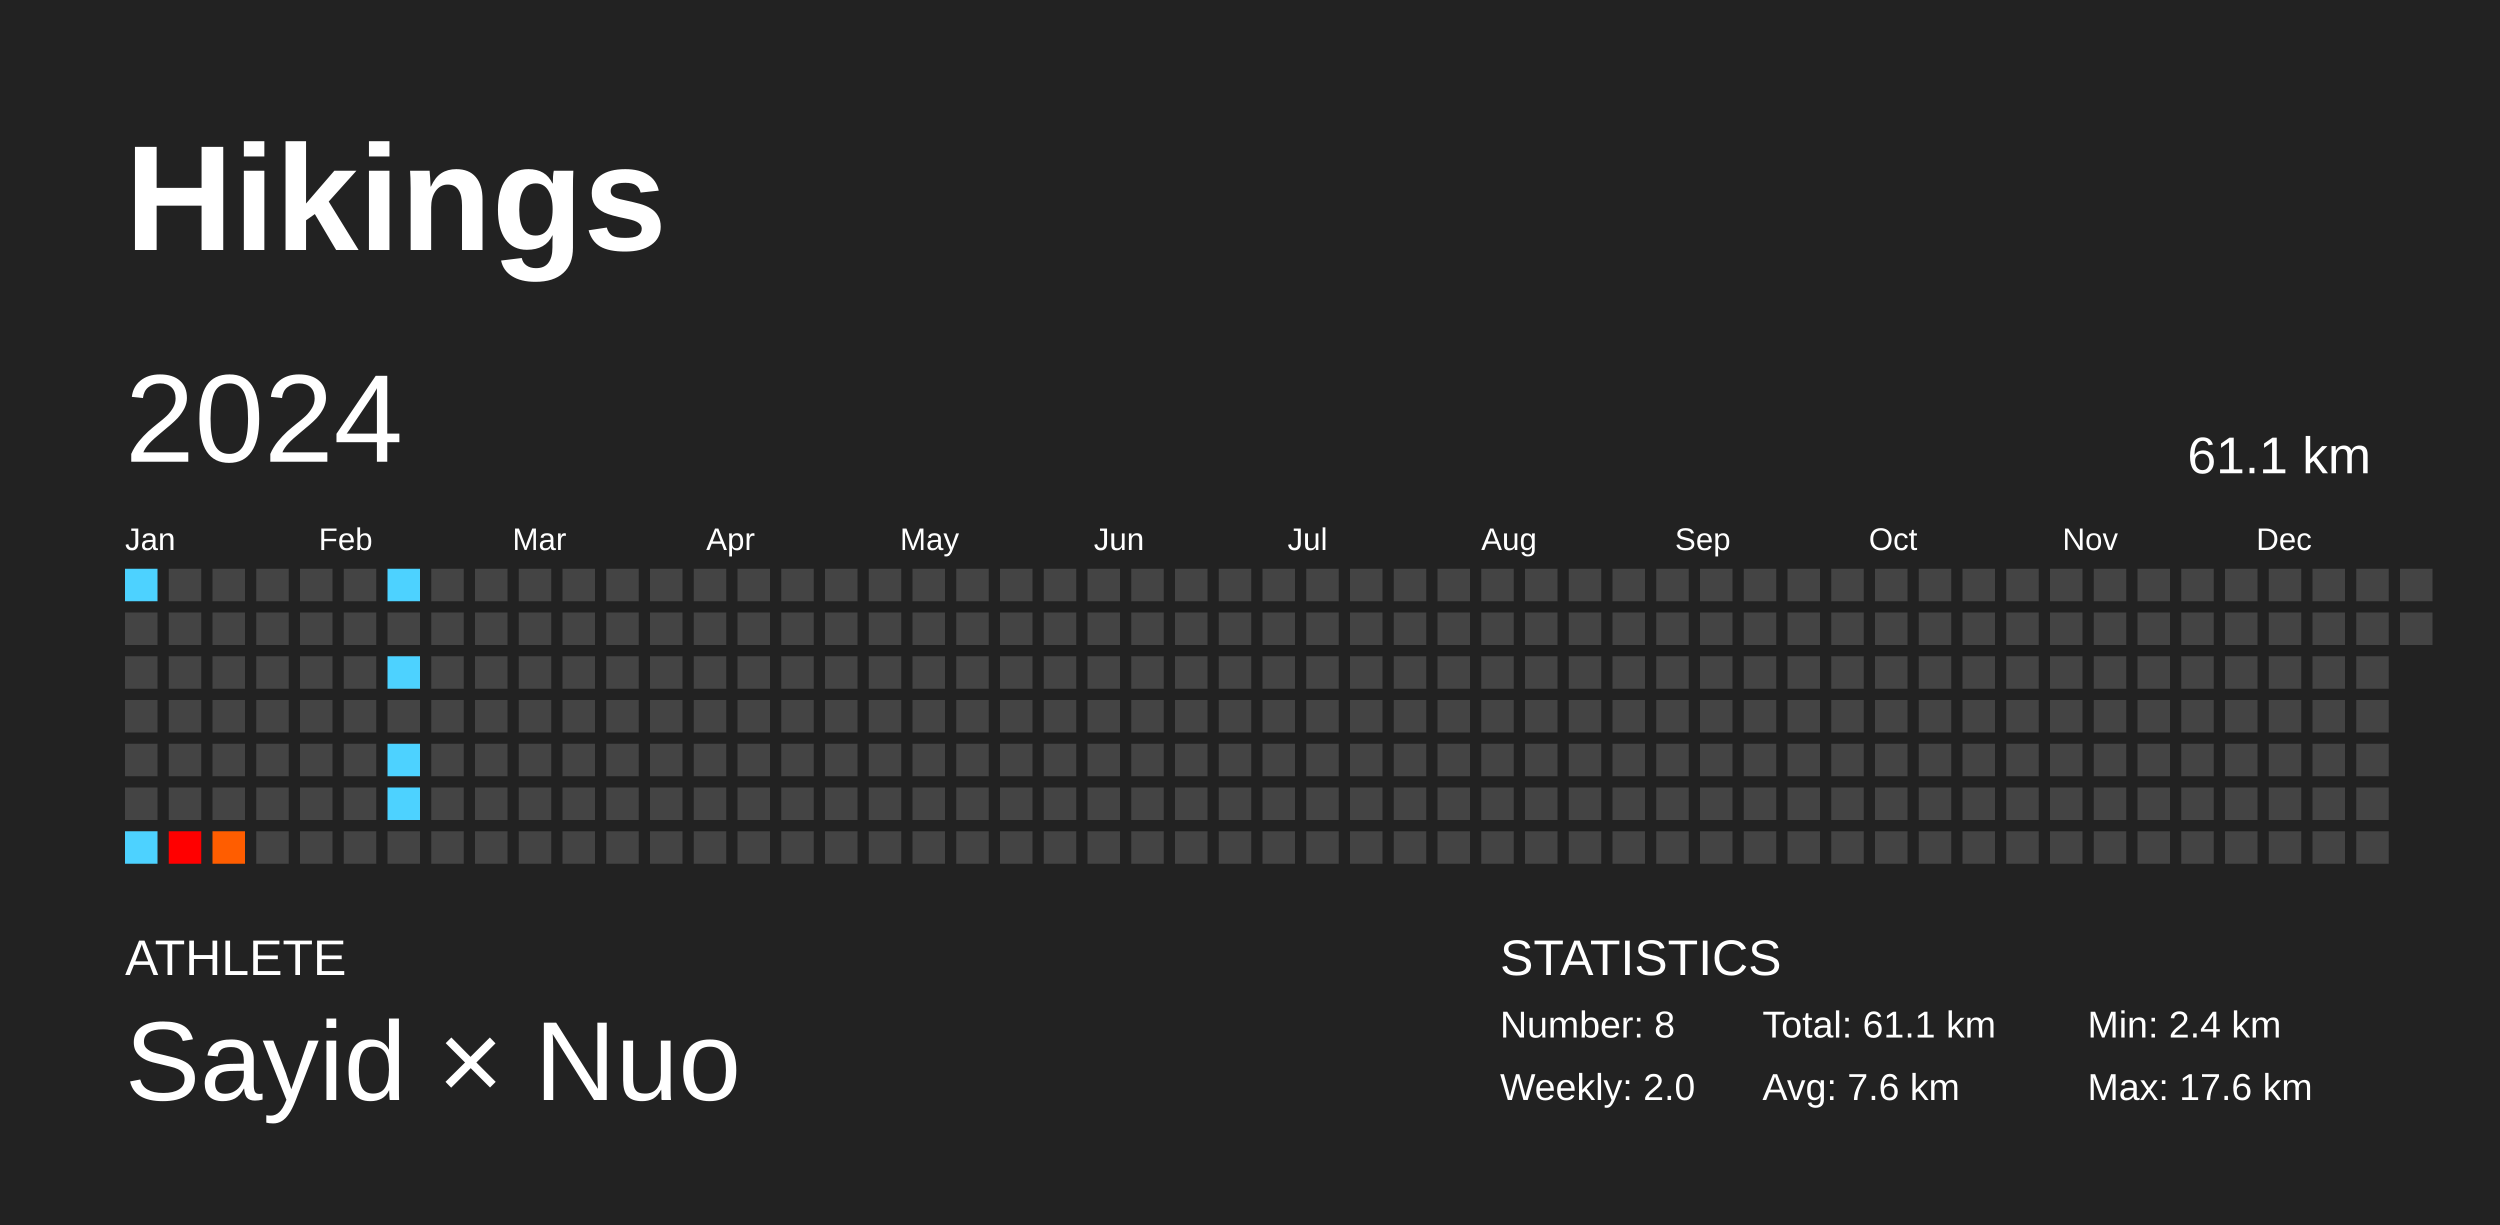
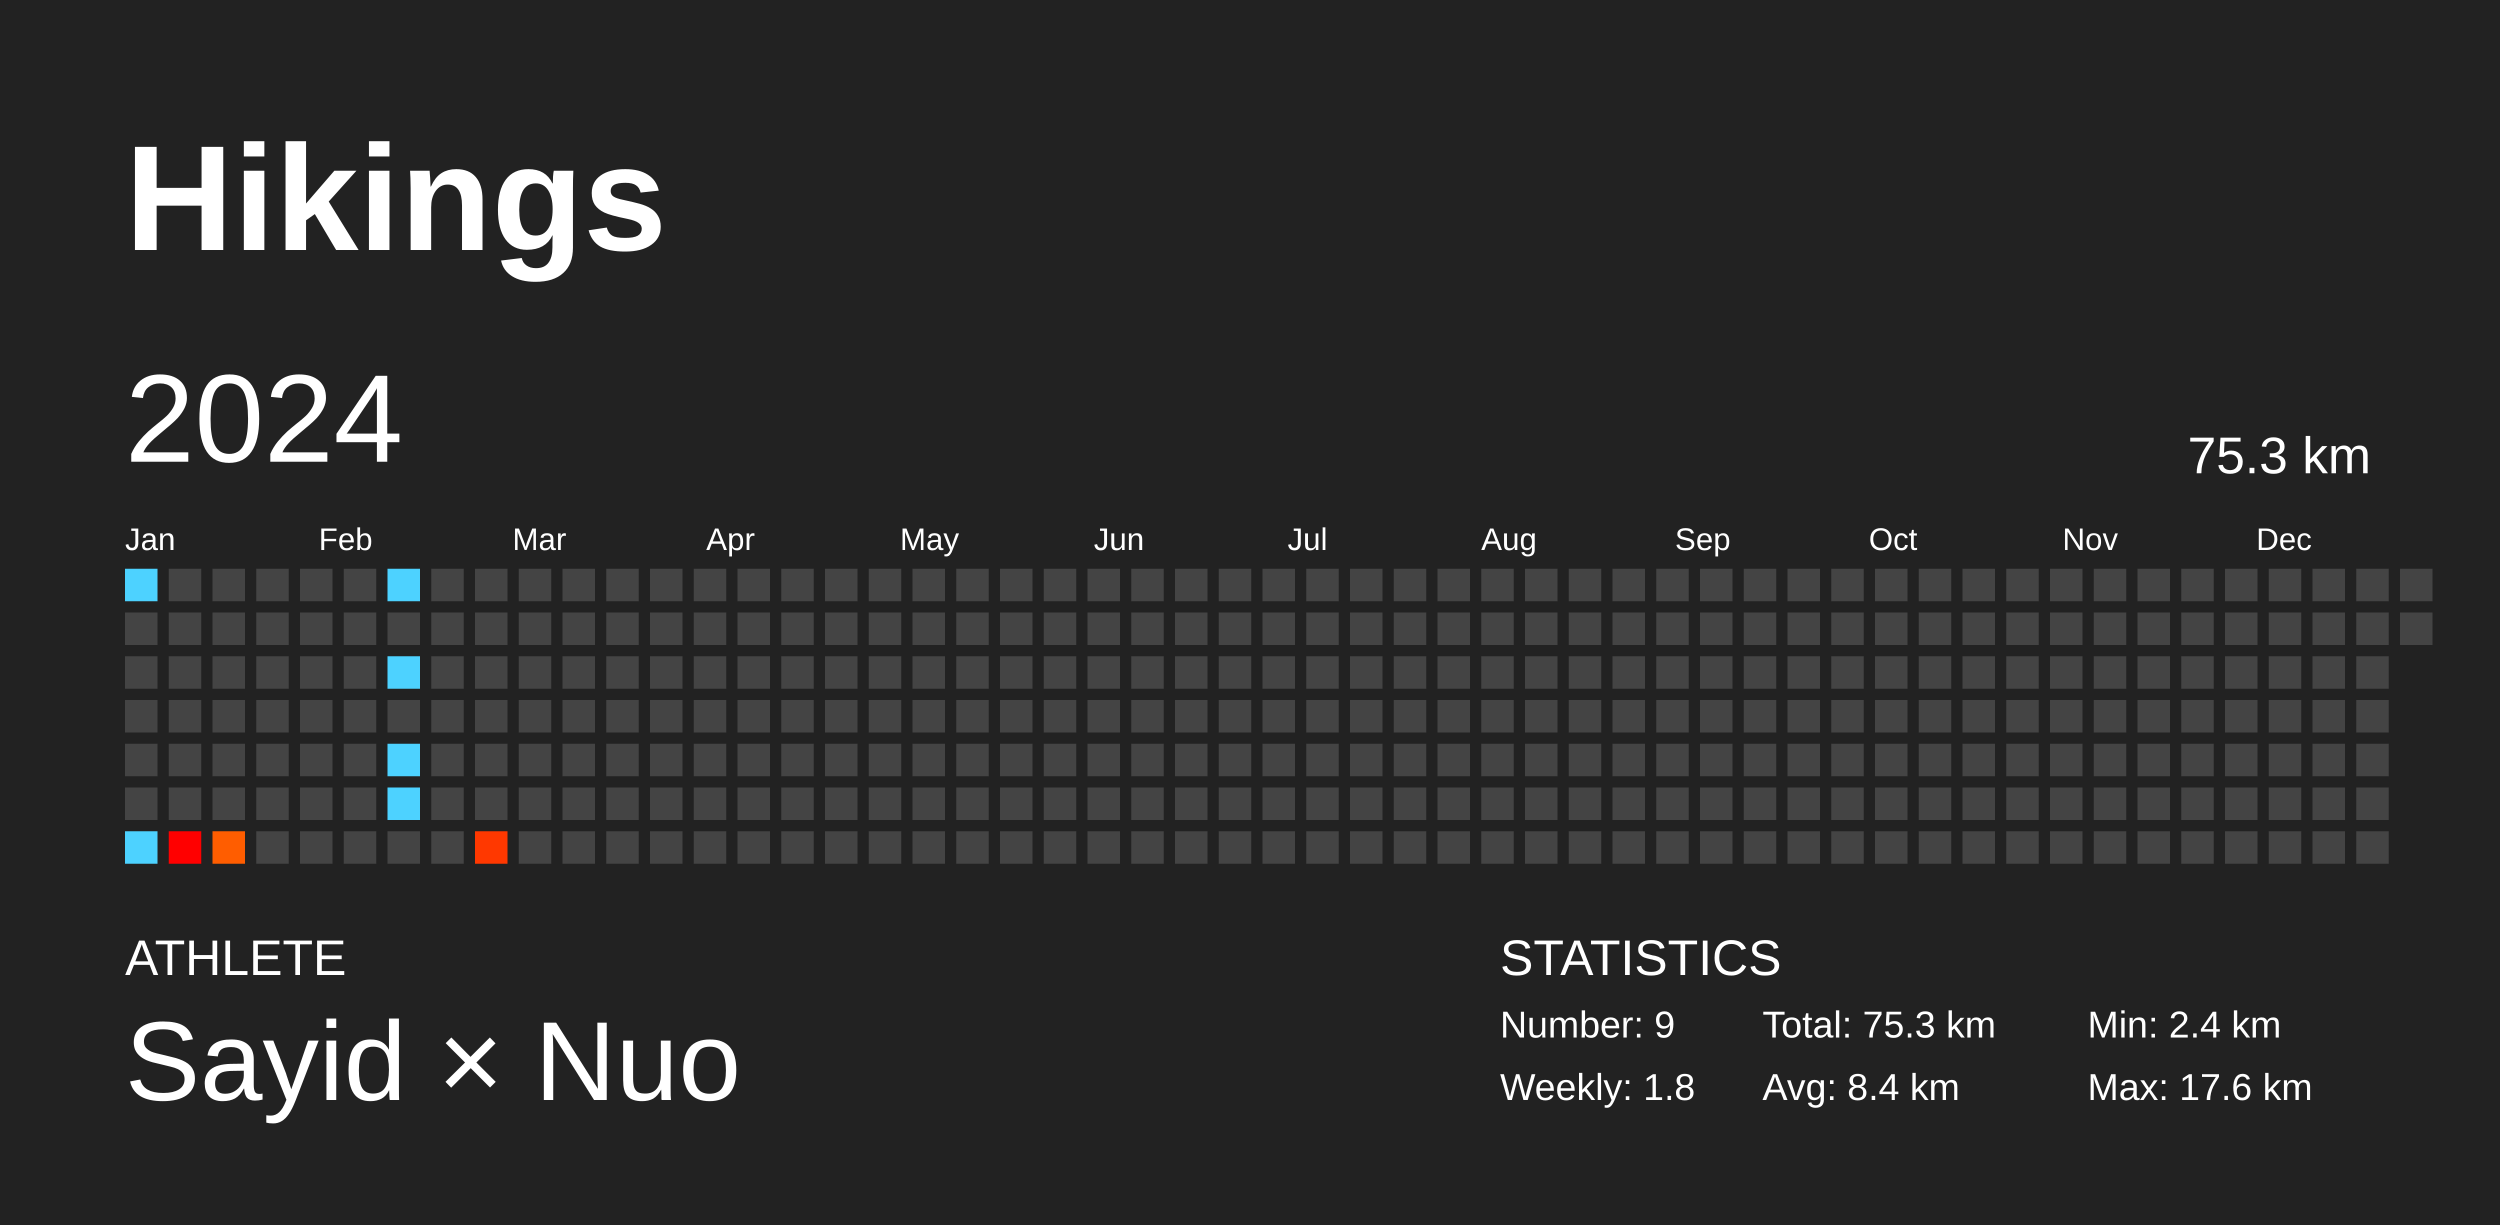
<svg xmlns="http://www.w3.org/2000/svg" baseProfile="full" height="98mm" version="1.1" viewBox="0,0,200,98" width="200mm">
  <defs />
  <rect fill="#222222" height="98" width="200" x="0" y="0" />
  <text fill="#FFFFFF" style="font-size:12px; font-family:Arial; font-weight:bold;" x="10" y="20">Hikings</text>
  <text fill="#FFFFFF" style="font-size:4px; font-family:Arial" x="10" y="78">ATHLETE</text>
  <text fill="#FFFFFF" style="font-size:9px; font-family:Arial" x="10" y="88">Sayid × Nuo</text>
  <text fill="#FFFFFF" style="font-size:4px; font-family:Arial" x="120" y="78">STATISTICS</text>
-   <text fill="#FFFFFF" style="font-size:3px; font-family:Arial" x="120" y="83">Number: 8</text>
-   <text fill="#FFFFFF" style="font-size:3px; font-family:Arial" x="120" y="88">Weekly: 2.0</text>
-   <text fill="#FFFFFF" style="font-size:3px; font-family:Arial" x="141" y="83">Total: 61.1 km</text>
-   <text fill="#FFFFFF" style="font-size:3px; font-family:Arial" x="141" y="88">Avg: 7.6 km</text>
+   <text fill="#FFFFFF" style="font-size:3px; font-family:Arial" x="120" y="83">Number: 9</text>
+   <text fill="#FFFFFF" style="font-size:3px; font-family:Arial" x="120" y="88">Weekly: 1.8</text>
+   <text fill="#FFFFFF" style="font-size:3px; font-family:Arial" x="141" y="83">Total: 75.3 km</text>
+   <text fill="#FFFFFF" style="font-size:3px; font-family:Arial" x="141" y="88">Avg: 8.4 km</text>
  <text fill="#FFFFFF" style="font-size:3px; font-family:Arial" x="167" y="83">Min: 2.4 km</text>
  <text fill="#FFFFFF" style="font-size:3px; font-family:Arial" x="167" y="88">Max: 17.6 km</text>
  <text dominant-baseline="hanging" fill="#FFFFFF" style="font-size:10.0px; font-family:Arial;" x="10" y="30">2024</text>
-   <text dominant-baseline="hanging" fill="#FFFFFF" style="font-size:4.125px; font-family:Arial;" x="175" y="35">61.1 km</text>
+   <text dominant-baseline="hanging" fill="#FFFFFF" style="font-size:4.125px; font-family:Arial;" x="175" y="35">75.3 km</text>
  <text fill="#FFFFFF" style="font-size:2.5px; font-family:Arial" x="10.0" y="44">Jan</text>
  <text fill="#FFFFFF" style="font-size:2.5px; font-family:Arial" x="25.5" y="44">Feb</text>
  <text fill="#FFFFFF" style="font-size:2.5px; font-family:Arial" x="41.0" y="44">Mar</text>
  <text fill="#FFFFFF" style="font-size:2.5px; font-family:Arial" x="56.5" y="44">Apr</text>
  <text fill="#FFFFFF" style="font-size:2.5px; font-family:Arial" x="72.0" y="44">May</text>
  <text fill="#FFFFFF" style="font-size:2.5px; font-family:Arial" x="87.5" y="44">Jun</text>
  <text fill="#FFFFFF" style="font-size:2.5px; font-family:Arial" x="103.0" y="44">Jul</text>
  <text fill="#FFFFFF" style="font-size:2.5px; font-family:Arial" x="118.5" y="44">Aug</text>
  <text fill="#FFFFFF" style="font-size:2.5px; font-family:Arial" x="134.0" y="44">Sep</text>
  <text fill="#FFFFFF" style="font-size:2.5px; font-family:Arial" x="149.5" y="44">Oct</text>
  <text fill="#FFFFFF" style="font-size:2.5px; font-family:Arial" x="165.0" y="44">Nov</text>
  <text fill="#FFFFFF" style="font-size:2.5px; font-family:Arial" x="180.5" y="44">Dec</text>
  <rect fill="#4dd2ff" height="2.6" width="2.6" x="10.0" y="45.5" />
  <rect fill="#444444" height="2.6" width="2.6" x="10.0" y="49.0" />
  <rect fill="#444444" height="2.6" width="2.6" x="10.0" y="52.5" />
  <rect fill="#444444" height="2.6" width="2.6" x="10.0" y="56.0" />
  <rect fill="#444444" height="2.6" width="2.6" x="10.0" y="59.5" />
  <rect fill="#444444" height="2.6" width="2.6" x="10.0" y="63.0" />
  <rect fill="#4dd2ff" height="2.6" width="2.6" x="10.0" y="66.5" />
  <rect fill="#444444" height="2.6" width="2.6" x="13.5" y="45.5" />
  <rect fill="#444444" height="2.6" width="2.6" x="13.5" y="49.0" />
  <rect fill="#444444" height="2.6" width="2.6" x="13.5" y="52.5" />
  <rect fill="#444444" height="2.6" width="2.6" x="13.5" y="56.0" />
  <rect fill="#444444" height="2.6" width="2.6" x="13.5" y="59.5" />
  <rect fill="#444444" height="2.6" width="2.6" x="13.5" y="63.0" />
  <rect fill="#ff0000" height="2.6" width="2.6" x="13.5" y="66.5" />
  <rect fill="#444444" height="2.6" width="2.6" x="17.0" y="45.5" />
  <rect fill="#444444" height="2.6" width="2.6" x="17.0" y="49.0" />
  <rect fill="#444444" height="2.6" width="2.6" x="17.0" y="52.5" />
  <rect fill="#444444" height="2.6" width="2.6" x="17.0" y="56.0" />
  <rect fill="#444444" height="2.6" width="2.6" x="17.0" y="59.5" />
  <rect fill="#444444" height="2.6" width="2.6" x="17.0" y="63.0" />
  <rect fill="#ff5d00" height="2.6" width="2.6" x="17.0" y="66.5" />
  <rect fill="#444444" height="2.6" width="2.6" x="20.5" y="45.5" />
  <rect fill="#444444" height="2.6" width="2.6" x="20.5" y="49.0" />
  <rect fill="#444444" height="2.6" width="2.6" x="20.5" y="52.5" />
  <rect fill="#444444" height="2.6" width="2.6" x="20.5" y="56.0" />
  <rect fill="#444444" height="2.6" width="2.6" x="20.5" y="59.5" />
  <rect fill="#444444" height="2.6" width="2.6" x="20.5" y="63.0" />
  <rect fill="#444444" height="2.6" width="2.6" x="20.5" y="66.5" />
  <rect fill="#444444" height="2.6" width="2.6" x="24.0" y="45.5" />
  <rect fill="#444444" height="2.6" width="2.6" x="24.0" y="49.0" />
  <rect fill="#444444" height="2.6" width="2.6" x="24.0" y="52.5" />
  <rect fill="#444444" height="2.6" width="2.6" x="24.0" y="56.0" />
  <rect fill="#444444" height="2.6" width="2.6" x="24.0" y="59.5" />
  <rect fill="#444444" height="2.6" width="2.6" x="24.0" y="63.0" />
  <rect fill="#444444" height="2.6" width="2.6" x="24.0" y="66.5" />
  <rect fill="#444444" height="2.6" width="2.6" x="27.5" y="45.5" />
  <rect fill="#444444" height="2.6" width="2.6" x="27.5" y="49.0" />
  <rect fill="#444444" height="2.6" width="2.6" x="27.5" y="52.5" />
  <rect fill="#444444" height="2.6" width="2.6" x="27.5" y="56.0" />
  <rect fill="#444444" height="2.6" width="2.6" x="27.5" y="59.5" />
  <rect fill="#444444" height="2.6" width="2.6" x="27.5" y="63.0" />
  <rect fill="#444444" height="2.6" width="2.6" x="27.5" y="66.5" />
  <rect fill="#4dd2ff" height="2.6" width="2.6" x="31.0" y="45.5" />
  <rect fill="#444444" height="2.6" width="2.6" x="31.0" y="49.0" />
  <rect fill="#4dd2ff" height="2.6" width="2.6" x="31.0" y="52.5" />
  <rect fill="#444444" height="2.6" width="2.6" x="31.0" y="56.0" />
  <rect fill="#4dd2ff" height="2.6" width="2.6" x="31.0" y="59.5" />
  <rect fill="#4dd2ff" height="2.6" width="2.6" x="31.0" y="63.0" />
  <rect fill="#444444" height="2.6" width="2.6" x="31.0" y="66.5" />
  <rect fill="#444444" height="2.6" width="2.6" x="34.5" y="45.5" />
  <rect fill="#444444" height="2.6" width="2.6" x="34.5" y="49.0" />
  <rect fill="#444444" height="2.6" width="2.6" x="34.5" y="52.5" />
  <rect fill="#444444" height="2.6" width="2.6" x="34.5" y="56.0" />
  <rect fill="#444444" height="2.6" width="2.6" x="34.5" y="59.5" />
  <rect fill="#444444" height="2.6" width="2.6" x="34.5" y="63.0" />
  <rect fill="#444444" height="2.6" width="2.6" x="34.5" y="66.5" />
  <rect fill="#444444" height="2.6" width="2.6" x="38.0" y="45.5" />
  <rect fill="#444444" height="2.6" width="2.6" x="38.0" y="49.0" />
  <rect fill="#444444" height="2.6" width="2.6" x="38.0" y="52.5" />
  <rect fill="#444444" height="2.6" width="2.6" x="38.0" y="56.0" />
  <rect fill="#444444" height="2.6" width="2.6" x="38.0" y="59.5" />
  <rect fill="#444444" height="2.6" width="2.6" x="38.0" y="63.0" />
-   <rect fill="#444444" height="2.6" width="2.6" x="38.0" y="66.5" />
+   <rect fill="#ff3800" height="2.6" width="2.6" x="38.0" y="66.5" />
  <rect fill="#444444" height="2.6" width="2.6" x="41.5" y="45.5" />
  <rect fill="#444444" height="2.6" width="2.6" x="41.5" y="49.0" />
  <rect fill="#444444" height="2.6" width="2.6" x="41.5" y="52.5" />
  <rect fill="#444444" height="2.6" width="2.6" x="41.5" y="56.0" />
  <rect fill="#444444" height="2.6" width="2.6" x="41.5" y="59.5" />
  <rect fill="#444444" height="2.6" width="2.6" x="41.5" y="63.0" />
  <rect fill="#444444" height="2.6" width="2.6" x="41.5" y="66.5" />
  <rect fill="#444444" height="2.6" width="2.6" x="45.0" y="45.5" />
  <rect fill="#444444" height="2.6" width="2.6" x="45.0" y="49.0" />
  <rect fill="#444444" height="2.6" width="2.6" x="45.0" y="52.5" />
  <rect fill="#444444" height="2.6" width="2.6" x="45.0" y="56.0" />
  <rect fill="#444444" height="2.6" width="2.6" x="45.0" y="59.5" />
  <rect fill="#444444" height="2.6" width="2.6" x="45.0" y="63.0" />
  <rect fill="#444444" height="2.6" width="2.6" x="45.0" y="66.5" />
  <rect fill="#444444" height="2.6" width="2.6" x="48.5" y="45.5" />
  <rect fill="#444444" height="2.6" width="2.6" x="48.5" y="49.0" />
  <rect fill="#444444" height="2.6" width="2.6" x="48.5" y="52.5" />
  <rect fill="#444444" height="2.6" width="2.6" x="48.5" y="56.0" />
  <rect fill="#444444" height="2.6" width="2.6" x="48.5" y="59.5" />
  <rect fill="#444444" height="2.6" width="2.6" x="48.5" y="63.0" />
  <rect fill="#444444" height="2.6" width="2.6" x="48.5" y="66.5" />
  <rect fill="#444444" height="2.6" width="2.6" x="52.0" y="45.5" />
  <rect fill="#444444" height="2.6" width="2.6" x="52.0" y="49.0" />
  <rect fill="#444444" height="2.6" width="2.6" x="52.0" y="52.5" />
  <rect fill="#444444" height="2.6" width="2.6" x="52.0" y="56.0" />
  <rect fill="#444444" height="2.6" width="2.6" x="52.0" y="59.5" />
  <rect fill="#444444" height="2.6" width="2.6" x="52.0" y="63.0" />
  <rect fill="#444444" height="2.6" width="2.6" x="52.0" y="66.5" />
  <rect fill="#444444" height="2.6" width="2.6" x="55.5" y="45.5" />
  <rect fill="#444444" height="2.6" width="2.6" x="55.5" y="49.0" />
  <rect fill="#444444" height="2.6" width="2.6" x="55.5" y="52.5" />
  <rect fill="#444444" height="2.6" width="2.6" x="55.5" y="56.0" />
  <rect fill="#444444" height="2.6" width="2.6" x="55.5" y="59.5" />
  <rect fill="#444444" height="2.6" width="2.6" x="55.5" y="63.0" />
  <rect fill="#444444" height="2.6" width="2.6" x="55.5" y="66.5" />
  <rect fill="#444444" height="2.6" width="2.6" x="59.0" y="45.5" />
  <rect fill="#444444" height="2.6" width="2.6" x="59.0" y="49.0" />
  <rect fill="#444444" height="2.6" width="2.6" x="59.0" y="52.5" />
  <rect fill="#444444" height="2.6" width="2.6" x="59.0" y="56.0" />
  <rect fill="#444444" height="2.6" width="2.6" x="59.0" y="59.5" />
  <rect fill="#444444" height="2.6" width="2.6" x="59.0" y="63.0" />
  <rect fill="#444444" height="2.6" width="2.6" x="59.0" y="66.5" />
  <rect fill="#444444" height="2.6" width="2.6" x="62.5" y="45.5" />
  <rect fill="#444444" height="2.6" width="2.6" x="62.5" y="49.0" />
  <rect fill="#444444" height="2.6" width="2.6" x="62.5" y="52.5" />
  <rect fill="#444444" height="2.6" width="2.6" x="62.5" y="56.0" />
  <rect fill="#444444" height="2.6" width="2.6" x="62.5" y="59.5" />
  <rect fill="#444444" height="2.6" width="2.6" x="62.5" y="63.0" />
  <rect fill="#444444" height="2.6" width="2.6" x="62.5" y="66.5" />
  <rect fill="#444444" height="2.6" width="2.6" x="66.0" y="45.5" />
  <rect fill="#444444" height="2.6" width="2.6" x="66.0" y="49.0" />
  <rect fill="#444444" height="2.6" width="2.6" x="66.0" y="52.5" />
  <rect fill="#444444" height="2.6" width="2.6" x="66.0" y="56.0" />
  <rect fill="#444444" height="2.6" width="2.6" x="66.0" y="59.5" />
  <rect fill="#444444" height="2.6" width="2.6" x="66.0" y="63.0" />
  <rect fill="#444444" height="2.6" width="2.6" x="66.0" y="66.5" />
  <rect fill="#444444" height="2.6" width="2.6" x="69.5" y="45.5" />
  <rect fill="#444444" height="2.6" width="2.6" x="69.5" y="49.0" />
  <rect fill="#444444" height="2.6" width="2.6" x="69.5" y="52.5" />
  <rect fill="#444444" height="2.6" width="2.6" x="69.5" y="56.0" />
  <rect fill="#444444" height="2.6" width="2.6" x="69.5" y="59.5" />
  <rect fill="#444444" height="2.6" width="2.6" x="69.5" y="63.0" />
  <rect fill="#444444" height="2.6" width="2.6" x="69.5" y="66.5" />
  <rect fill="#444444" height="2.6" width="2.6" x="73.0" y="45.5" />
  <rect fill="#444444" height="2.6" width="2.6" x="73.0" y="49.0" />
  <rect fill="#444444" height="2.6" width="2.6" x="73.0" y="52.5" />
  <rect fill="#444444" height="2.6" width="2.6" x="73.0" y="56.0" />
  <rect fill="#444444" height="2.6" width="2.6" x="73.0" y="59.5" />
  <rect fill="#444444" height="2.6" width="2.6" x="73.0" y="63.0" />
  <rect fill="#444444" height="2.6" width="2.6" x="73.0" y="66.5" />
  <rect fill="#444444" height="2.6" width="2.6" x="76.5" y="45.5" />
  <rect fill="#444444" height="2.6" width="2.6" x="76.5" y="49.0" />
  <rect fill="#444444" height="2.6" width="2.6" x="76.5" y="52.5" />
  <rect fill="#444444" height="2.6" width="2.6" x="76.5" y="56.0" />
  <rect fill="#444444" height="2.6" width="2.6" x="76.5" y="59.5" />
  <rect fill="#444444" height="2.6" width="2.6" x="76.5" y="63.0" />
  <rect fill="#444444" height="2.6" width="2.6" x="76.5" y="66.5" />
  <rect fill="#444444" height="2.6" width="2.6" x="80.0" y="45.5" />
  <rect fill="#444444" height="2.6" width="2.6" x="80.0" y="49.0" />
  <rect fill="#444444" height="2.6" width="2.6" x="80.0" y="52.5" />
  <rect fill="#444444" height="2.6" width="2.6" x="80.0" y="56.0" />
  <rect fill="#444444" height="2.6" width="2.6" x="80.0" y="59.5" />
  <rect fill="#444444" height="2.6" width="2.6" x="80.0" y="63.0" />
  <rect fill="#444444" height="2.6" width="2.6" x="80.0" y="66.5" />
  <rect fill="#444444" height="2.6" width="2.6" x="83.5" y="45.5" />
  <rect fill="#444444" height="2.6" width="2.6" x="83.5" y="49.0" />
  <rect fill="#444444" height="2.6" width="2.6" x="83.5" y="52.5" />
  <rect fill="#444444" height="2.6" width="2.6" x="83.5" y="56.0" />
  <rect fill="#444444" height="2.6" width="2.6" x="83.5" y="59.5" />
  <rect fill="#444444" height="2.6" width="2.6" x="83.5" y="63.0" />
  <rect fill="#444444" height="2.6" width="2.6" x="83.5" y="66.5" />
  <rect fill="#444444" height="2.6" width="2.6" x="87.0" y="45.5" />
  <rect fill="#444444" height="2.6" width="2.6" x="87.0" y="49.0" />
  <rect fill="#444444" height="2.6" width="2.6" x="87.0" y="52.5" />
  <rect fill="#444444" height="2.6" width="2.6" x="87.0" y="56.0" />
  <rect fill="#444444" height="2.6" width="2.6" x="87.0" y="59.5" />
  <rect fill="#444444" height="2.6" width="2.6" x="87.0" y="63.0" />
  <rect fill="#444444" height="2.6" width="2.6" x="87.0" y="66.5" />
  <rect fill="#444444" height="2.6" width="2.6" x="90.5" y="45.5" />
  <rect fill="#444444" height="2.6" width="2.6" x="90.5" y="49.0" />
  <rect fill="#444444" height="2.6" width="2.6" x="90.5" y="52.5" />
  <rect fill="#444444" height="2.6" width="2.6" x="90.5" y="56.0" />
  <rect fill="#444444" height="2.6" width="2.6" x="90.5" y="59.5" />
  <rect fill="#444444" height="2.6" width="2.6" x="90.5" y="63.0" />
  <rect fill="#444444" height="2.6" width="2.6" x="90.5" y="66.5" />
  <rect fill="#444444" height="2.6" width="2.6" x="94.0" y="45.5" />
  <rect fill="#444444" height="2.6" width="2.6" x="94.0" y="49.0" />
  <rect fill="#444444" height="2.6" width="2.6" x="94.0" y="52.5" />
  <rect fill="#444444" height="2.6" width="2.6" x="94.0" y="56.0" />
  <rect fill="#444444" height="2.6" width="2.6" x="94.0" y="59.5" />
  <rect fill="#444444" height="2.6" width="2.6" x="94.0" y="63.0" />
  <rect fill="#444444" height="2.6" width="2.6" x="94.0" y="66.5" />
  <rect fill="#444444" height="2.6" width="2.6" x="97.5" y="45.5" />
  <rect fill="#444444" height="2.6" width="2.6" x="97.5" y="49.0" />
  <rect fill="#444444" height="2.6" width="2.6" x="97.5" y="52.5" />
  <rect fill="#444444" height="2.6" width="2.6" x="97.5" y="56.0" />
  <rect fill="#444444" height="2.6" width="2.6" x="97.5" y="59.5" />
  <rect fill="#444444" height="2.6" width="2.6" x="97.5" y="63.0" />
  <rect fill="#444444" height="2.6" width="2.6" x="97.5" y="66.5" />
  <rect fill="#444444" height="2.6" width="2.6" x="101.0" y="45.5" />
  <rect fill="#444444" height="2.6" width="2.6" x="101.0" y="49.0" />
  <rect fill="#444444" height="2.6" width="2.6" x="101.0" y="52.5" />
  <rect fill="#444444" height="2.6" width="2.6" x="101.0" y="56.0" />
  <rect fill="#444444" height="2.6" width="2.6" x="101.0" y="59.5" />
  <rect fill="#444444" height="2.6" width="2.6" x="101.0" y="63.0" />
  <rect fill="#444444" height="2.6" width="2.6" x="101.0" y="66.5" />
  <rect fill="#444444" height="2.6" width="2.6" x="104.5" y="45.5" />
  <rect fill="#444444" height="2.6" width="2.6" x="104.5" y="49.0" />
  <rect fill="#444444" height="2.6" width="2.6" x="104.5" y="52.5" />
  <rect fill="#444444" height="2.6" width="2.6" x="104.5" y="56.0" />
  <rect fill="#444444" height="2.6" width="2.6" x="104.5" y="59.5" />
  <rect fill="#444444" height="2.6" width="2.6" x="104.5" y="63.0" />
  <rect fill="#444444" height="2.6" width="2.6" x="104.5" y="66.5" />
  <rect fill="#444444" height="2.6" width="2.6" x="108.0" y="45.5" />
  <rect fill="#444444" height="2.6" width="2.6" x="108.0" y="49.0" />
  <rect fill="#444444" height="2.6" width="2.6" x="108.0" y="52.5" />
  <rect fill="#444444" height="2.6" width="2.6" x="108.0" y="56.0" />
  <rect fill="#444444" height="2.6" width="2.6" x="108.0" y="59.5" />
  <rect fill="#444444" height="2.6" width="2.6" x="108.0" y="63.0" />
  <rect fill="#444444" height="2.6" width="2.6" x="108.0" y="66.5" />
  <rect fill="#444444" height="2.6" width="2.6" x="111.5" y="45.5" />
  <rect fill="#444444" height="2.6" width="2.6" x="111.5" y="49.0" />
  <rect fill="#444444" height="2.6" width="2.6" x="111.5" y="52.5" />
  <rect fill="#444444" height="2.6" width="2.6" x="111.5" y="56.0" />
  <rect fill="#444444" height="2.6" width="2.6" x="111.5" y="59.5" />
  <rect fill="#444444" height="2.6" width="2.6" x="111.5" y="63.0" />
  <rect fill="#444444" height="2.6" width="2.6" x="111.5" y="66.5" />
  <rect fill="#444444" height="2.6" width="2.6" x="115.0" y="45.5" />
  <rect fill="#444444" height="2.6" width="2.6" x="115.0" y="49.0" />
  <rect fill="#444444" height="2.6" width="2.6" x="115.0" y="52.5" />
  <rect fill="#444444" height="2.6" width="2.6" x="115.0" y="56.0" />
  <rect fill="#444444" height="2.6" width="2.6" x="115.0" y="59.5" />
  <rect fill="#444444" height="2.6" width="2.6" x="115.0" y="63.0" />
  <rect fill="#444444" height="2.6" width="2.6" x="115.0" y="66.5" />
  <rect fill="#444444" height="2.6" width="2.6" x="118.5" y="45.5" />
  <rect fill="#444444" height="2.6" width="2.6" x="118.5" y="49.0" />
  <rect fill="#444444" height="2.6" width="2.6" x="118.5" y="52.5" />
  <rect fill="#444444" height="2.6" width="2.6" x="118.5" y="56.0" />
  <rect fill="#444444" height="2.6" width="2.6" x="118.5" y="59.5" />
  <rect fill="#444444" height="2.6" width="2.6" x="118.5" y="63.0" />
  <rect fill="#444444" height="2.6" width="2.6" x="118.5" y="66.5" />
  <rect fill="#444444" height="2.6" width="2.6" x="122.0" y="45.5" />
  <rect fill="#444444" height="2.6" width="2.6" x="122.0" y="49.0" />
  <rect fill="#444444" height="2.6" width="2.6" x="122.0" y="52.5" />
  <rect fill="#444444" height="2.6" width="2.6" x="122.0" y="56.0" />
  <rect fill="#444444" height="2.6" width="2.6" x="122.0" y="59.5" />
  <rect fill="#444444" height="2.6" width="2.6" x="122.0" y="63.0" />
  <rect fill="#444444" height="2.6" width="2.6" x="122.0" y="66.5" />
  <rect fill="#444444" height="2.6" width="2.6" x="125.5" y="45.5" />
  <rect fill="#444444" height="2.6" width="2.6" x="125.5" y="49.0" />
  <rect fill="#444444" height="2.6" width="2.6" x="125.5" y="52.5" />
  <rect fill="#444444" height="2.6" width="2.6" x="125.5" y="56.0" />
  <rect fill="#444444" height="2.6" width="2.6" x="125.5" y="59.5" />
  <rect fill="#444444" height="2.6" width="2.6" x="125.5" y="63.0" />
  <rect fill="#444444" height="2.6" width="2.6" x="125.5" y="66.5" />
  <rect fill="#444444" height="2.6" width="2.6" x="129.0" y="45.5" />
  <rect fill="#444444" height="2.6" width="2.6" x="129.0" y="49.0" />
  <rect fill="#444444" height="2.6" width="2.6" x="129.0" y="52.5" />
  <rect fill="#444444" height="2.6" width="2.6" x="129.0" y="56.0" />
  <rect fill="#444444" height="2.6" width="2.6" x="129.0" y="59.5" />
  <rect fill="#444444" height="2.6" width="2.6" x="129.0" y="63.0" />
  <rect fill="#444444" height="2.6" width="2.6" x="129.0" y="66.5" />
  <rect fill="#444444" height="2.6" width="2.6" x="132.5" y="45.5" />
  <rect fill="#444444" height="2.6" width="2.6" x="132.5" y="49.0" />
  <rect fill="#444444" height="2.6" width="2.6" x="132.5" y="52.5" />
  <rect fill="#444444" height="2.6" width="2.6" x="132.5" y="56.0" />
  <rect fill="#444444" height="2.6" width="2.6" x="132.5" y="59.5" />
  <rect fill="#444444" height="2.6" width="2.6" x="132.5" y="63.0" />
  <rect fill="#444444" height="2.6" width="2.6" x="132.5" y="66.5" />
  <rect fill="#444444" height="2.6" width="2.6" x="136.0" y="45.5" />
  <rect fill="#444444" height="2.6" width="2.6" x="136.0" y="49.0" />
  <rect fill="#444444" height="2.6" width="2.6" x="136.0" y="52.5" />
  <rect fill="#444444" height="2.6" width="2.6" x="136.0" y="56.0" />
  <rect fill="#444444" height="2.6" width="2.6" x="136.0" y="59.5" />
  <rect fill="#444444" height="2.6" width="2.6" x="136.0" y="63.0" />
  <rect fill="#444444" height="2.6" width="2.6" x="136.0" y="66.5" />
  <rect fill="#444444" height="2.6" width="2.6" x="139.5" y="45.5" />
  <rect fill="#444444" height="2.6" width="2.6" x="139.5" y="49.0" />
  <rect fill="#444444" height="2.6" width="2.6" x="139.5" y="52.5" />
  <rect fill="#444444" height="2.6" width="2.6" x="139.5" y="56.0" />
  <rect fill="#444444" height="2.6" width="2.6" x="139.5" y="59.5" />
  <rect fill="#444444" height="2.6" width="2.6" x="139.5" y="63.0" />
  <rect fill="#444444" height="2.6" width="2.6" x="139.5" y="66.5" />
  <rect fill="#444444" height="2.6" width="2.6" x="143.0" y="45.5" />
  <rect fill="#444444" height="2.6" width="2.6" x="143.0" y="49.0" />
  <rect fill="#444444" height="2.6" width="2.6" x="143.0" y="52.5" />
  <rect fill="#444444" height="2.6" width="2.6" x="143.0" y="56.0" />
  <rect fill="#444444" height="2.6" width="2.6" x="143.0" y="59.5" />
  <rect fill="#444444" height="2.6" width="2.6" x="143.0" y="63.0" />
  <rect fill="#444444" height="2.6" width="2.6" x="143.0" y="66.5" />
  <rect fill="#444444" height="2.6" width="2.6" x="146.5" y="45.5" />
  <rect fill="#444444" height="2.6" width="2.6" x="146.5" y="49.0" />
  <rect fill="#444444" height="2.6" width="2.6" x="146.5" y="52.5" />
  <rect fill="#444444" height="2.6" width="2.6" x="146.5" y="56.0" />
  <rect fill="#444444" height="2.6" width="2.6" x="146.5" y="59.5" />
  <rect fill="#444444" height="2.6" width="2.6" x="146.5" y="63.0" />
  <rect fill="#444444" height="2.6" width="2.6" x="146.5" y="66.5" />
  <rect fill="#444444" height="2.6" width="2.6" x="150.0" y="45.5" />
  <rect fill="#444444" height="2.6" width="2.6" x="150.0" y="49.0" />
  <rect fill="#444444" height="2.6" width="2.6" x="150.0" y="52.5" />
  <rect fill="#444444" height="2.6" width="2.6" x="150.0" y="56.0" />
  <rect fill="#444444" height="2.6" width="2.6" x="150.0" y="59.5" />
  <rect fill="#444444" height="2.6" width="2.6" x="150.0" y="63.0" />
  <rect fill="#444444" height="2.6" width="2.6" x="150.0" y="66.5" />
  <rect fill="#444444" height="2.6" width="2.6" x="153.5" y="45.5" />
  <rect fill="#444444" height="2.6" width="2.6" x="153.5" y="49.0" />
  <rect fill="#444444" height="2.6" width="2.6" x="153.5" y="52.5" />
  <rect fill="#444444" height="2.6" width="2.6" x="153.5" y="56.0" />
  <rect fill="#444444" height="2.6" width="2.6" x="153.5" y="59.5" />
  <rect fill="#444444" height="2.6" width="2.6" x="153.5" y="63.0" />
  <rect fill="#444444" height="2.6" width="2.6" x="153.5" y="66.5" />
  <rect fill="#444444" height="2.6" width="2.6" x="157.0" y="45.5" />
  <rect fill="#444444" height="2.6" width="2.6" x="157.0" y="49.0" />
  <rect fill="#444444" height="2.6" width="2.6" x="157.0" y="52.5" />
  <rect fill="#444444" height="2.6" width="2.6" x="157.0" y="56.0" />
  <rect fill="#444444" height="2.6" width="2.6" x="157.0" y="59.5" />
  <rect fill="#444444" height="2.6" width="2.6" x="157.0" y="63.0" />
  <rect fill="#444444" height="2.6" width="2.6" x="157.0" y="66.5" />
  <rect fill="#444444" height="2.6" width="2.6" x="160.5" y="45.5" />
  <rect fill="#444444" height="2.6" width="2.6" x="160.5" y="49.0" />
  <rect fill="#444444" height="2.6" width="2.6" x="160.5" y="52.5" />
  <rect fill="#444444" height="2.6" width="2.6" x="160.5" y="56.0" />
  <rect fill="#444444" height="2.6" width="2.6" x="160.5" y="59.5" />
  <rect fill="#444444" height="2.6" width="2.6" x="160.5" y="63.0" />
  <rect fill="#444444" height="2.6" width="2.6" x="160.5" y="66.5" />
  <rect fill="#444444" height="2.6" width="2.6" x="164.0" y="45.5" />
  <rect fill="#444444" height="2.6" width="2.6" x="164.0" y="49.0" />
  <rect fill="#444444" height="2.6" width="2.6" x="164.0" y="52.5" />
  <rect fill="#444444" height="2.6" width="2.6" x="164.0" y="56.0" />
  <rect fill="#444444" height="2.6" width="2.6" x="164.0" y="59.5" />
  <rect fill="#444444" height="2.6" width="2.6" x="164.0" y="63.0" />
  <rect fill="#444444" height="2.6" width="2.6" x="164.0" y="66.5" />
  <rect fill="#444444" height="2.6" width="2.6" x="167.5" y="45.5" />
  <rect fill="#444444" height="2.6" width="2.6" x="167.5" y="49.0" />
  <rect fill="#444444" height="2.6" width="2.6" x="167.5" y="52.5" />
  <rect fill="#444444" height="2.6" width="2.6" x="167.5" y="56.0" />
  <rect fill="#444444" height="2.6" width="2.6" x="167.5" y="59.5" />
  <rect fill="#444444" height="2.6" width="2.6" x="167.5" y="63.0" />
  <rect fill="#444444" height="2.6" width="2.6" x="167.5" y="66.5" />
  <rect fill="#444444" height="2.6" width="2.6" x="171.0" y="45.5" />
  <rect fill="#444444" height="2.6" width="2.6" x="171.0" y="49.0" />
  <rect fill="#444444" height="2.6" width="2.6" x="171.0" y="52.5" />
  <rect fill="#444444" height="2.6" width="2.6" x="171.0" y="56.0" />
  <rect fill="#444444" height="2.6" width="2.6" x="171.0" y="59.5" />
  <rect fill="#444444" height="2.6" width="2.6" x="171.0" y="63.0" />
  <rect fill="#444444" height="2.6" width="2.6" x="171.0" y="66.5" />
  <rect fill="#444444" height="2.6" width="2.6" x="174.5" y="45.5" />
  <rect fill="#444444" height="2.6" width="2.6" x="174.5" y="49.0" />
  <rect fill="#444444" height="2.6" width="2.6" x="174.5" y="52.5" />
  <rect fill="#444444" height="2.6" width="2.6" x="174.5" y="56.0" />
  <rect fill="#444444" height="2.6" width="2.6" x="174.5" y="59.5" />
  <rect fill="#444444" height="2.6" width="2.6" x="174.5" y="63.0" />
  <rect fill="#444444" height="2.6" width="2.6" x="174.5" y="66.5" />
  <rect fill="#444444" height="2.6" width="2.6" x="178.0" y="45.5" />
  <rect fill="#444444" height="2.6" width="2.6" x="178.0" y="49.0" />
  <rect fill="#444444" height="2.6" width="2.6" x="178.0" y="52.5" />
  <rect fill="#444444" height="2.6" width="2.6" x="178.0" y="56.0" />
  <rect fill="#444444" height="2.6" width="2.6" x="178.0" y="59.5" />
  <rect fill="#444444" height="2.6" width="2.6" x="178.0" y="63.0" />
  <rect fill="#444444" height="2.6" width="2.6" x="178.0" y="66.5" />
  <rect fill="#444444" height="2.6" width="2.6" x="181.5" y="45.5" />
  <rect fill="#444444" height="2.6" width="2.6" x="181.5" y="49.0" />
  <rect fill="#444444" height="2.6" width="2.6" x="181.5" y="52.5" />
  <rect fill="#444444" height="2.6" width="2.6" x="181.5" y="56.0" />
  <rect fill="#444444" height="2.6" width="2.6" x="181.5" y="59.5" />
  <rect fill="#444444" height="2.6" width="2.6" x="181.5" y="63.0" />
  <rect fill="#444444" height="2.6" width="2.6" x="181.5" y="66.5" />
  <rect fill="#444444" height="2.6" width="2.6" x="185.0" y="45.5" />
  <rect fill="#444444" height="2.6" width="2.6" x="185.0" y="49.0" />
  <rect fill="#444444" height="2.6" width="2.6" x="185.0" y="52.5" />
  <rect fill="#444444" height="2.6" width="2.6" x="185.0" y="56.0" />
  <rect fill="#444444" height="2.6" width="2.6" x="185.0" y="59.5" />
  <rect fill="#444444" height="2.6" width="2.6" x="185.0" y="63.0" />
  <rect fill="#444444" height="2.6" width="2.6" x="185.0" y="66.5" />
  <rect fill="#444444" height="2.6" width="2.6" x="188.5" y="45.5" />
  <rect fill="#444444" height="2.6" width="2.6" x="188.5" y="49.0" />
  <rect fill="#444444" height="2.6" width="2.6" x="188.5" y="52.5" />
  <rect fill="#444444" height="2.6" width="2.6" x="188.5" y="56.0" />
  <rect fill="#444444" height="2.6" width="2.6" x="188.5" y="59.5" />
  <rect fill="#444444" height="2.6" width="2.6" x="188.5" y="63.0" />
  <rect fill="#444444" height="2.6" width="2.6" x="188.5" y="66.5" />
  <rect fill="#444444" height="2.6" width="2.6" x="192.0" y="45.5" />
  <rect fill="#444444" height="2.6" width="2.6" x="192.0" y="49.0" />
</svg>
